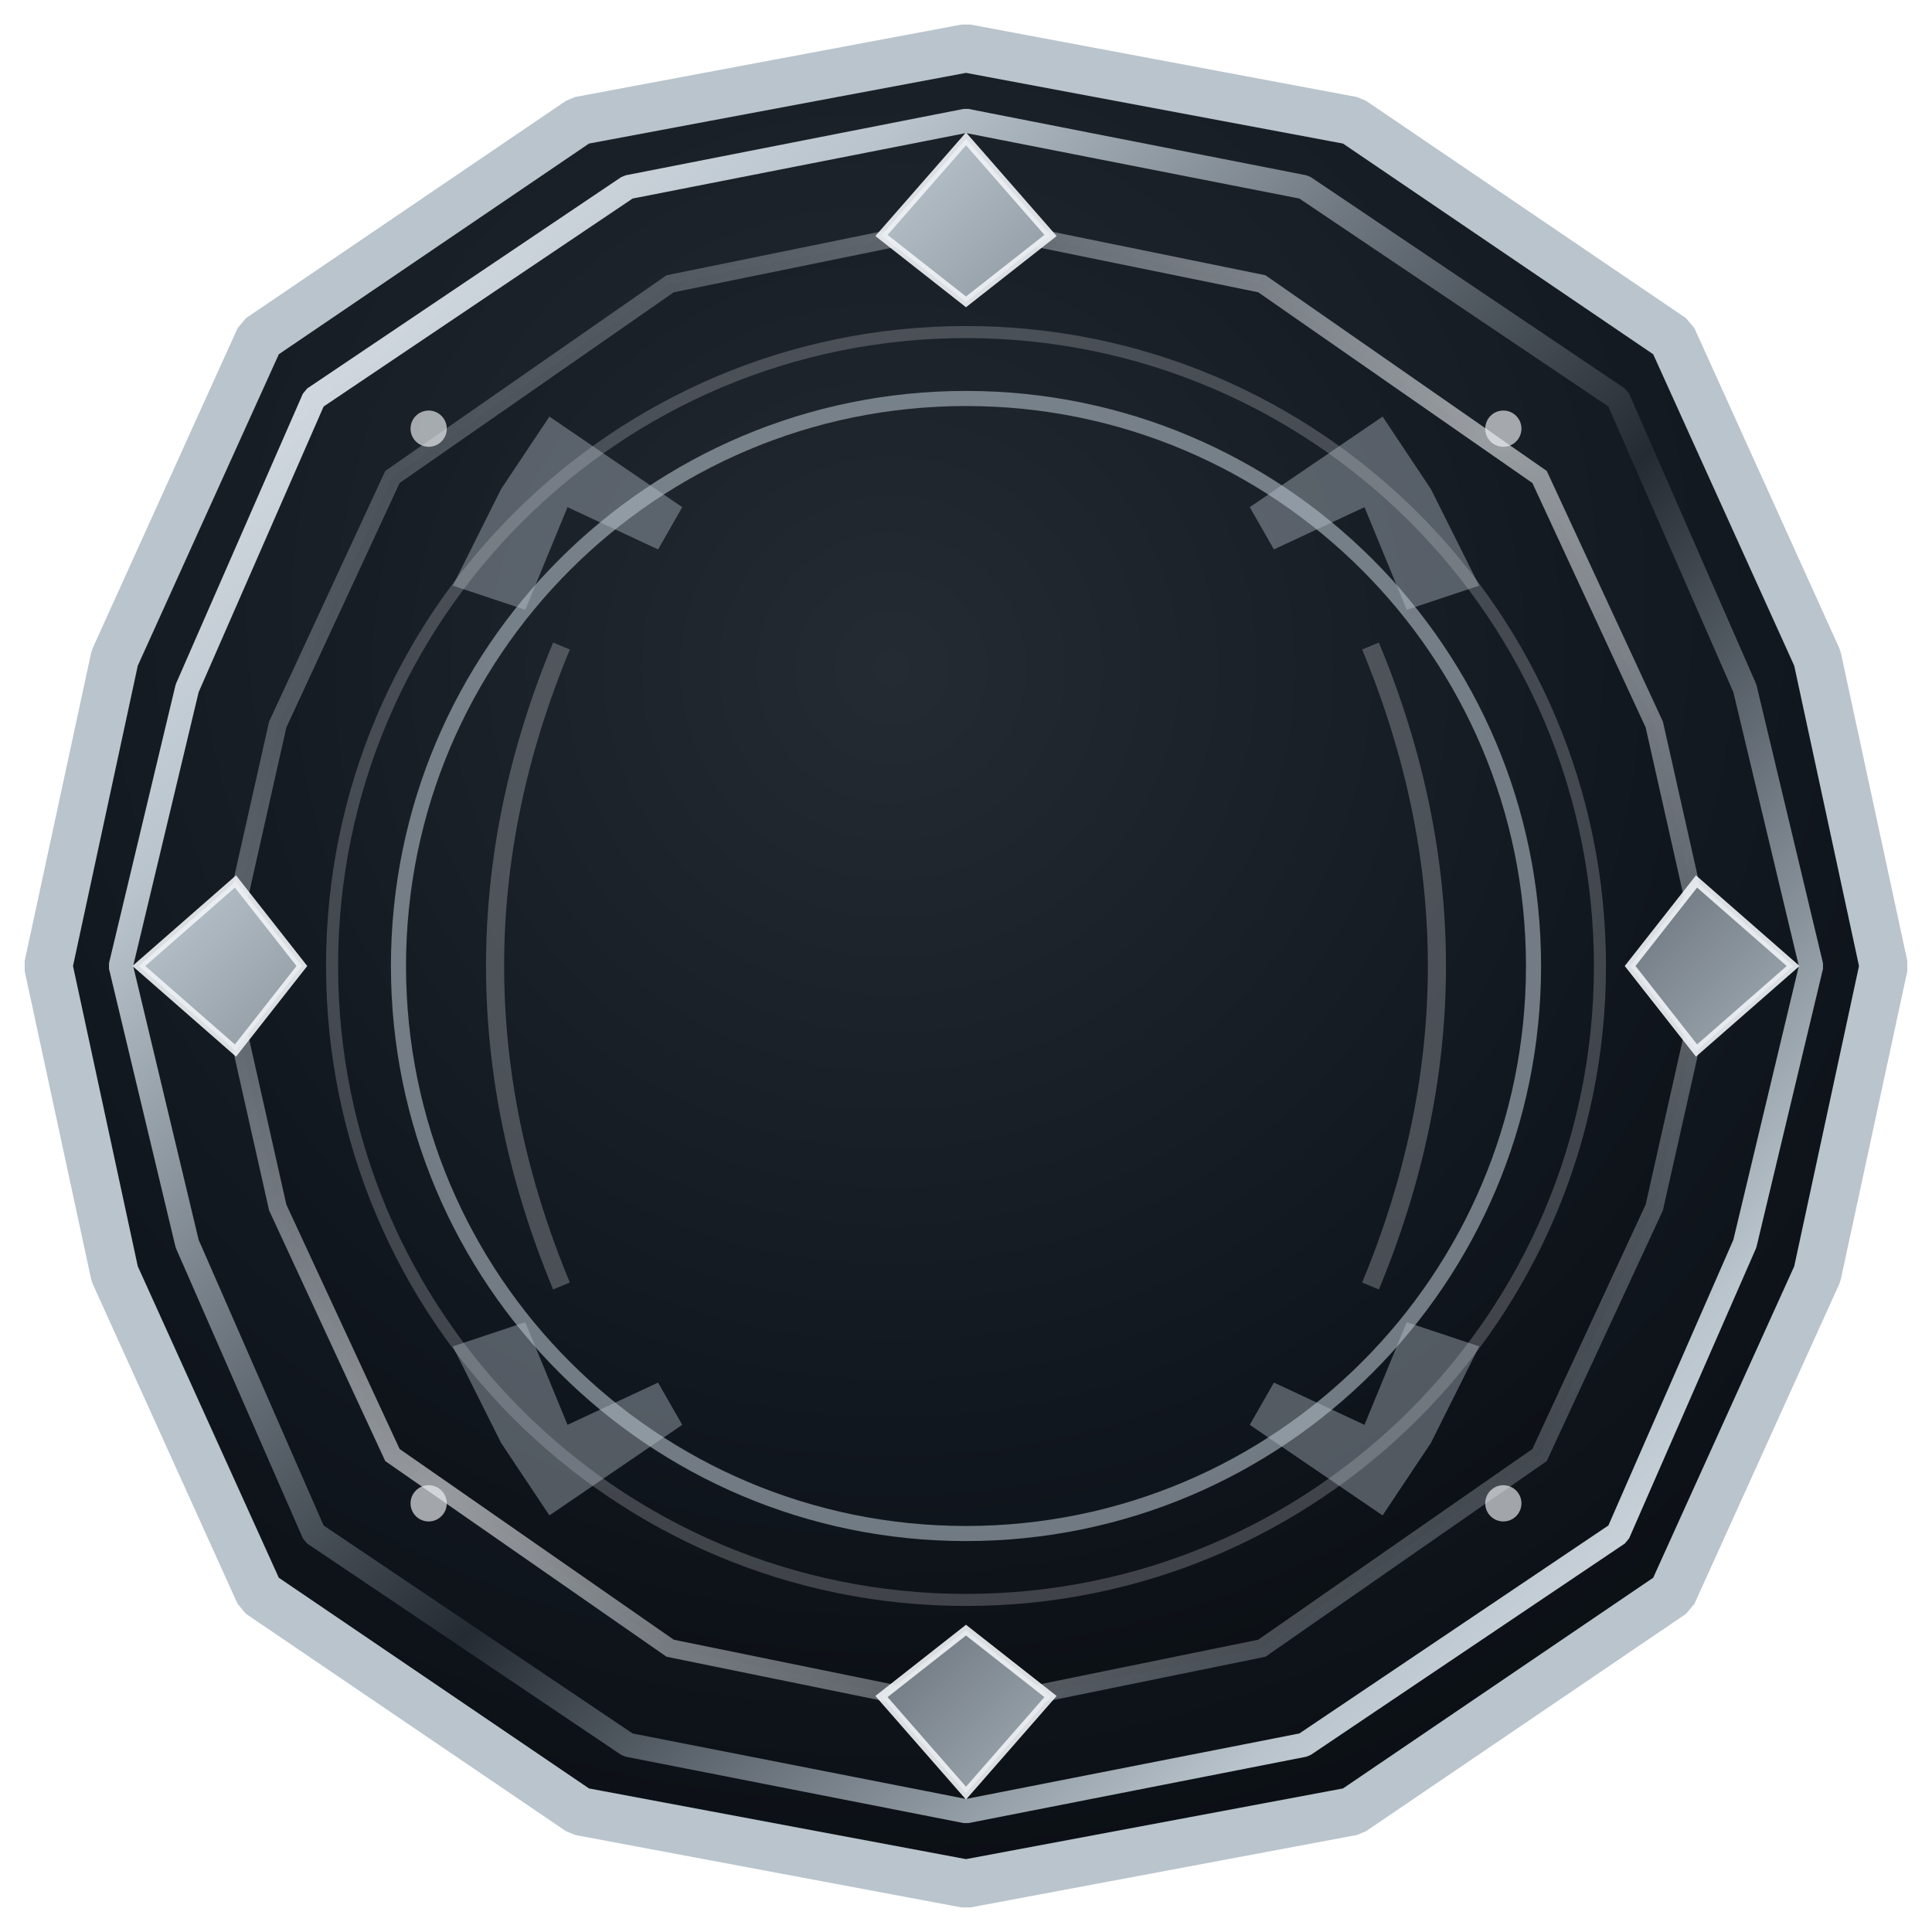
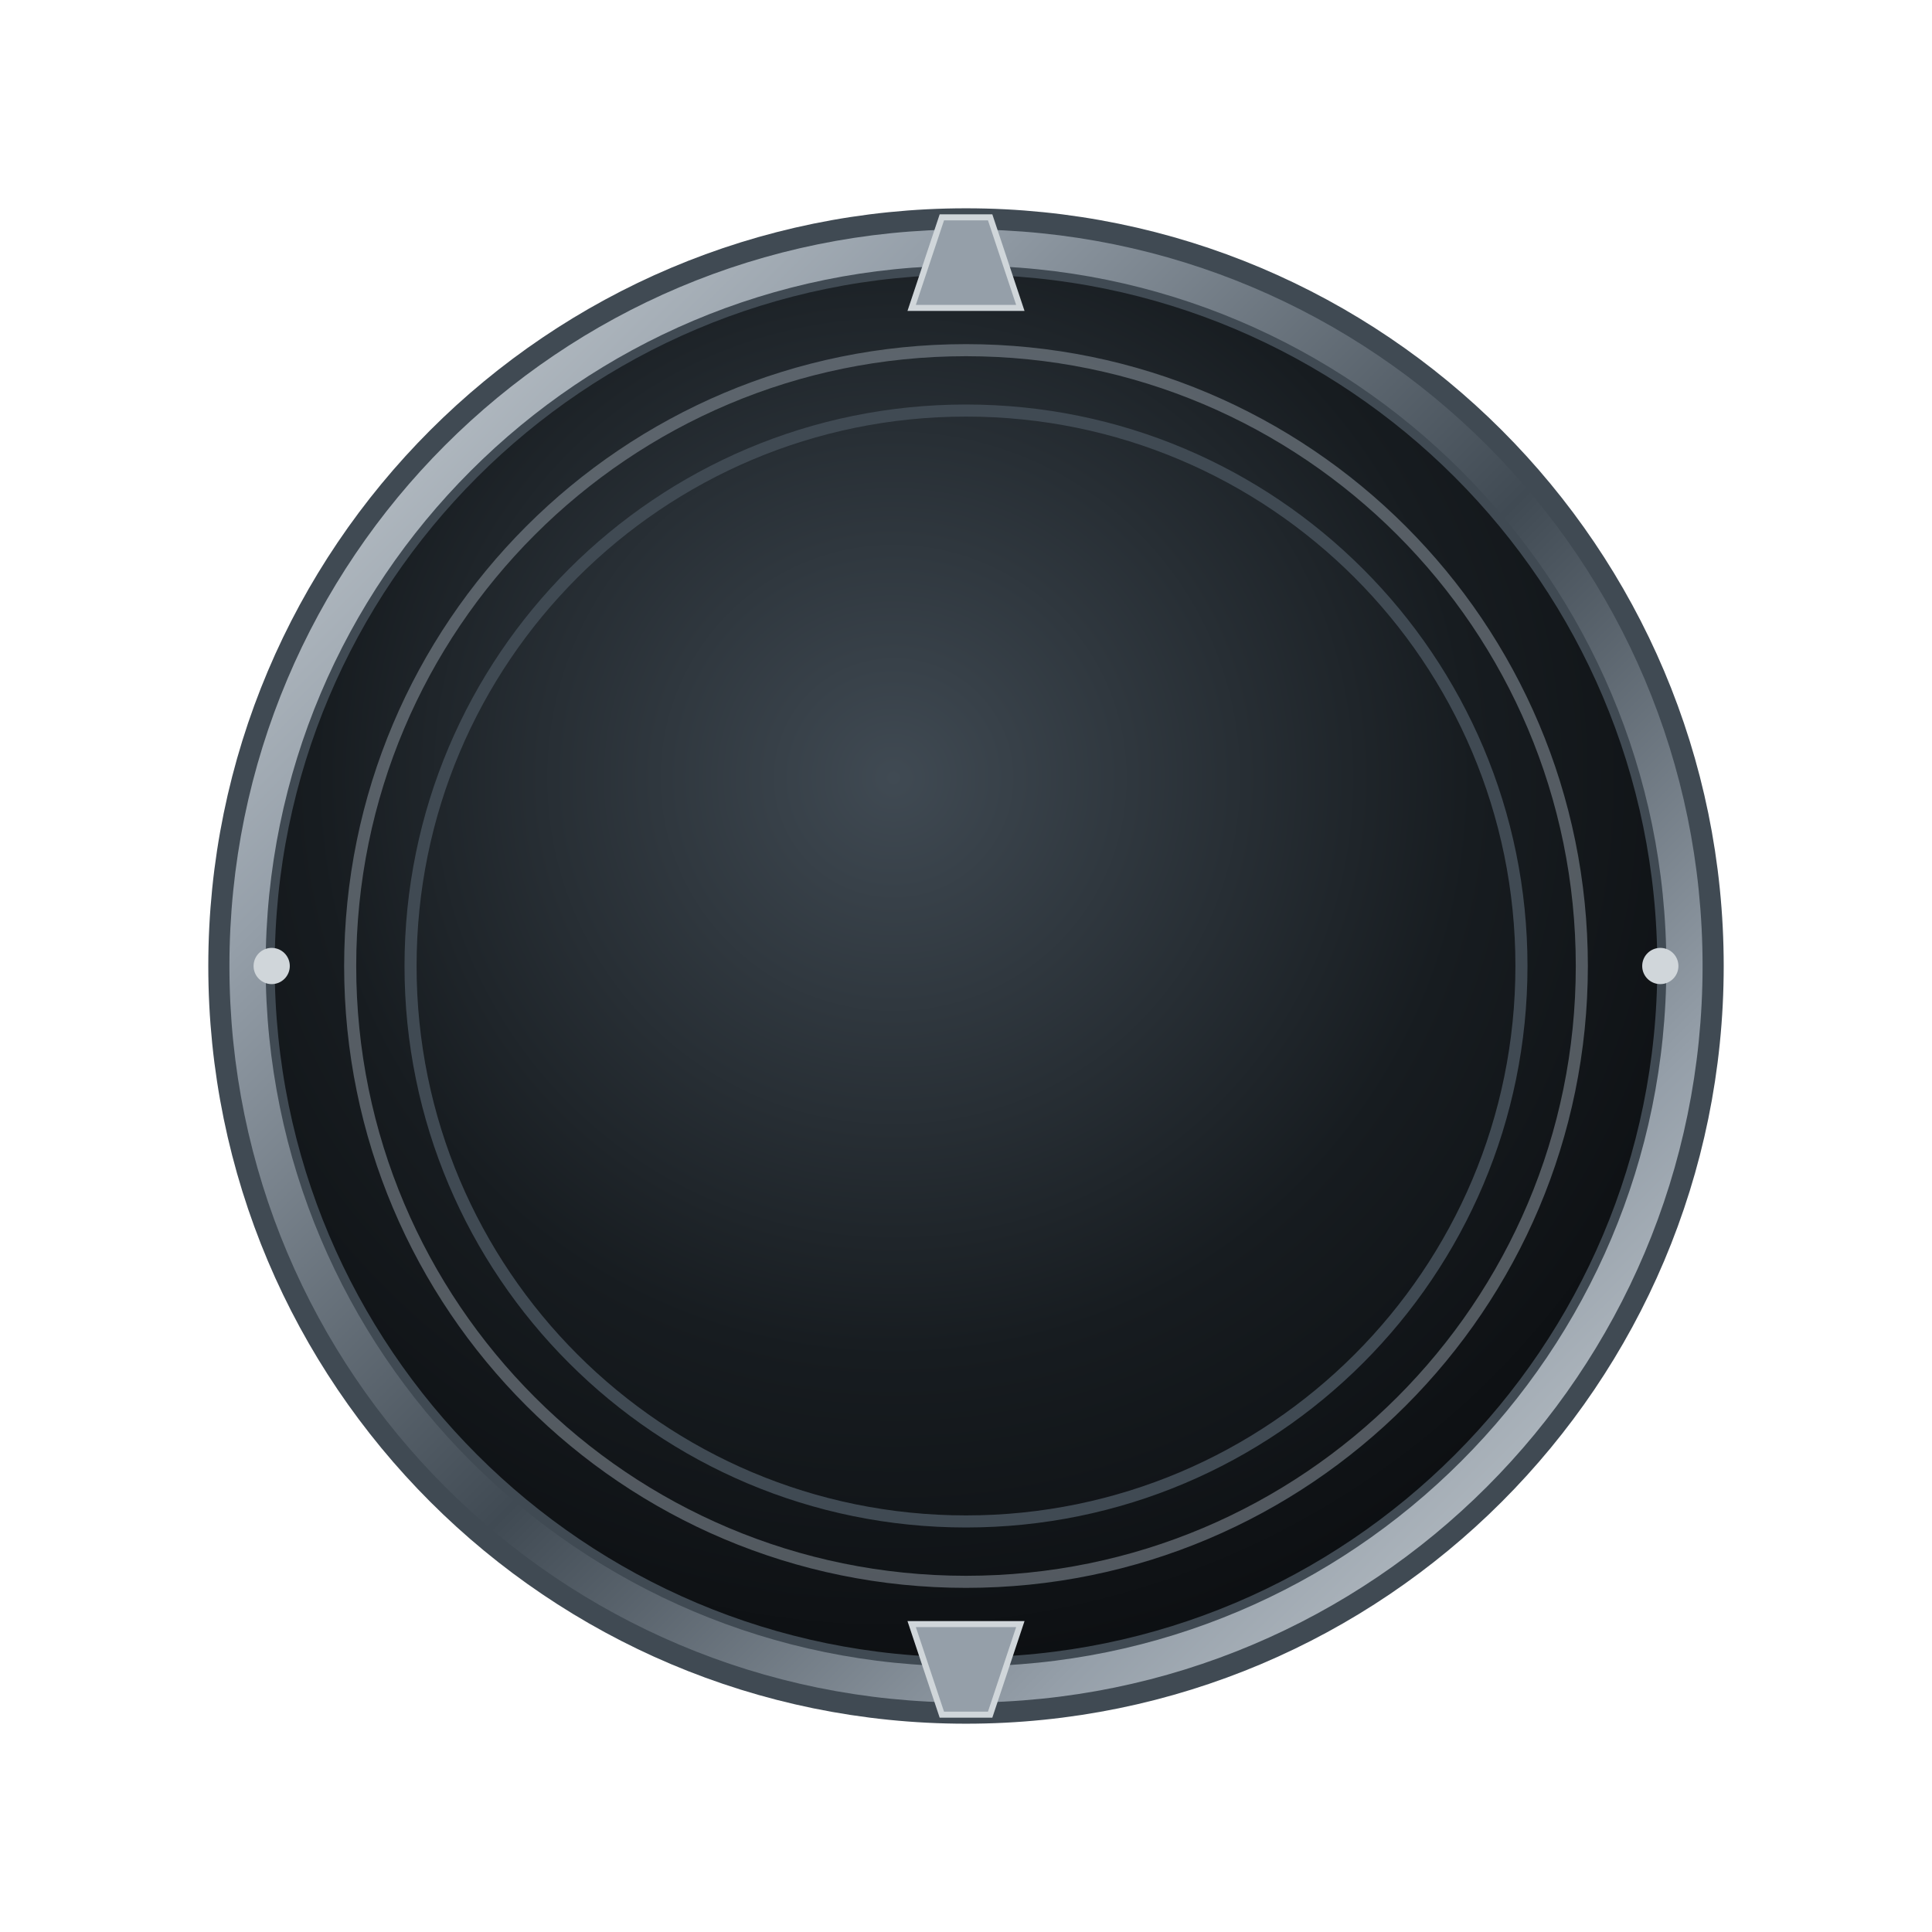
<svg xmlns="http://www.w3.org/2000/svg" viewBox="0 0 320 320" role="presentation" aria-hidden="true">
  <defs>
-     <linearGradient id="steel" x1="0" x2="1" y1="0" y2="1">
-       <stop stop-color="#f1f4f7" />
-       <stop offset=".23" stop-color="#b9c4cd" />
-       <stop offset=".55" stop-color="#242b33" />
-       <stop offset=".82" stop-color="#b9c4cd" />
-       <stop offset="1" stop-color="#f1f4f7" />
+     <linearGradient id="metal" x1="0%" y1="0%" x2="100%" y2="100%">
+       <stop stop-color="#d0d6da" />
+       <stop offset=".24" stop-color="#959fa9" />
+       <stop offset=".53" stop-color="#404a53" />
+       <stop offset=".78" stop-color="#959fa9" />
+       <stop offset="1" stop-color="#d0d6da" />
    </linearGradient>
-     <radialGradient id="core" cx=".45" cy=".3" r=".86">
-       <stop stop-color="#242b33" />
-       <stop offset=".6" stop-color="#11171f" />
-       <stop offset="1" stop-color="#070a0d" />
+     <radialGradient id="face" cx="45%" cy="37%" r="77%">
+       <stop stop-color="#404a53" />
+       <stop offset=".52" stop-color="#171c20" />
+       <stop offset="1" stop-color="#060709" />
    </radialGradient>
-     <linearGradient id="etch" x1="0" y1="0" x2="1" y2="1">
-       <stop stop-color="#b9c4cd" stop-opacity=".16" />
-       <stop offset=".5" stop-color="#f1f4f7" stop-opacity=".6" />
-       <stop offset="1" stop-color="#b9c4cd" stop-opacity=".16" />
-     </linearGradient>
+     <radialGradient id="halo">
+       <stop stop-color="#959fa9" stop-opacity=".25" />
+       <stop offset=".55" stop-color="#959fa9" stop-opacity=".12" />
+       <stop offset="1" stop-color="#959fa9" stop-opacity="0" />
+     </radialGradient>
  </defs>
-   <path d="M160 8 224 20 277 56 301 109 312 160 301 211 277 264 224 300 160 312 96 300 43 264 19 211 8 160 19 109 43 56 96 20Z" fill="url(#core)" stroke="#b9c4cd" stroke-width="8" stroke-linejoin="bevel" />
-   <path d="M160 20 216 31 268 66 289 114 300 160 289 206 268 254 216 289 160 300 104 289 52 254 31 206 20 160 31 114 52 66 104 31Z" fill="none" stroke="url(#steel)" stroke-width="4" stroke-linejoin="bevel" />
-   <path d="M160 37 209 47 255 79 274 120 283 160 274 200 255 241 209 273 160 283 111 273 65 241 46 200 37 160 46 120 65 79 111 47Z" fill="url(#core)" stroke="url(#etch)" stroke-width="3" />
-   <circle cx="160" cy="160" r="105" fill="none" stroke="#f1f4f7" stroke-opacity=".22" stroke-width="2" />
-   <circle cx="160" cy="160" r="94" fill="none" stroke="#b9c4cd" stroke-opacity=".58" stroke-width="2.5" />
-   <path d="M160 23 174 39 160 50 146 39Z M160 297 174 281 160 270 146 281Z M23 160 39 146 50 160 39 174Z M297 160 281 146 270 160 281 174Z" fill="url(#steel)" stroke="#f1f4f7" stroke-width="1.4" stroke-opacity=".9" />
-   <path d="M91 69 113 84 109 91 94 84 87 101 75 97 83 81Z M229 69 207 84 211 91 226 84 233 101 245 97 237 81Z M91 251 113 236 109 229 94 236 87 219 75 223 83 239Z M229 251 207 236 211 229 226 236 233 219 245 223 237 239Z" fill="#b9c4cd" fill-opacity=".4" />
-   <path d="M93 107Q71 160 93 213M227 107Q249 160 227 213" fill="none" stroke="#f1f4f7" stroke-opacity=".25" stroke-width="3" />
-   <g fill="#f1f4f7" opacity=".65">
-     <circle cx="71" cy="71" r="3" />
-     <circle cx="249" cy="71" r="3" />
-     <circle cx="71" cy="249" r="3" />
-     <circle cx="249" cy="249" r="3" />
-   </g>
+   <circle cx="160" cy="160" r="120" fill="url(#face)" stroke="#404a53" stroke-width="11" />
+   <circle cx="160" cy="160" r="119" fill="none" stroke="url(#metal)" stroke-width="6" />
+   <circle cx="160" cy="160" r="102" fill="none" stroke="#959fa9" stroke-width="2" opacity=".5" />
+   <circle cx="160" cy="160" r="92" fill="none" stroke="#404a53" stroke-width="2" />
+   <circle cx="275" cy="160" r="3" fill="#d0d6da" />
+   <circle cx="160" cy="275" r="3" fill="#d0d6da" />
+   <circle cx="45" cy="160" r="3" fill="#d0d6da" />
+   <circle cx="160" cy="45" r="3" fill="#d0d6da" />
+   <path d="M156 36 164 36 169 51 151 51Z M156 284 164 284 169 269 151 269Z" fill="#959fa9" stroke="#d0d6da" stroke-width="1" />
</svg>
